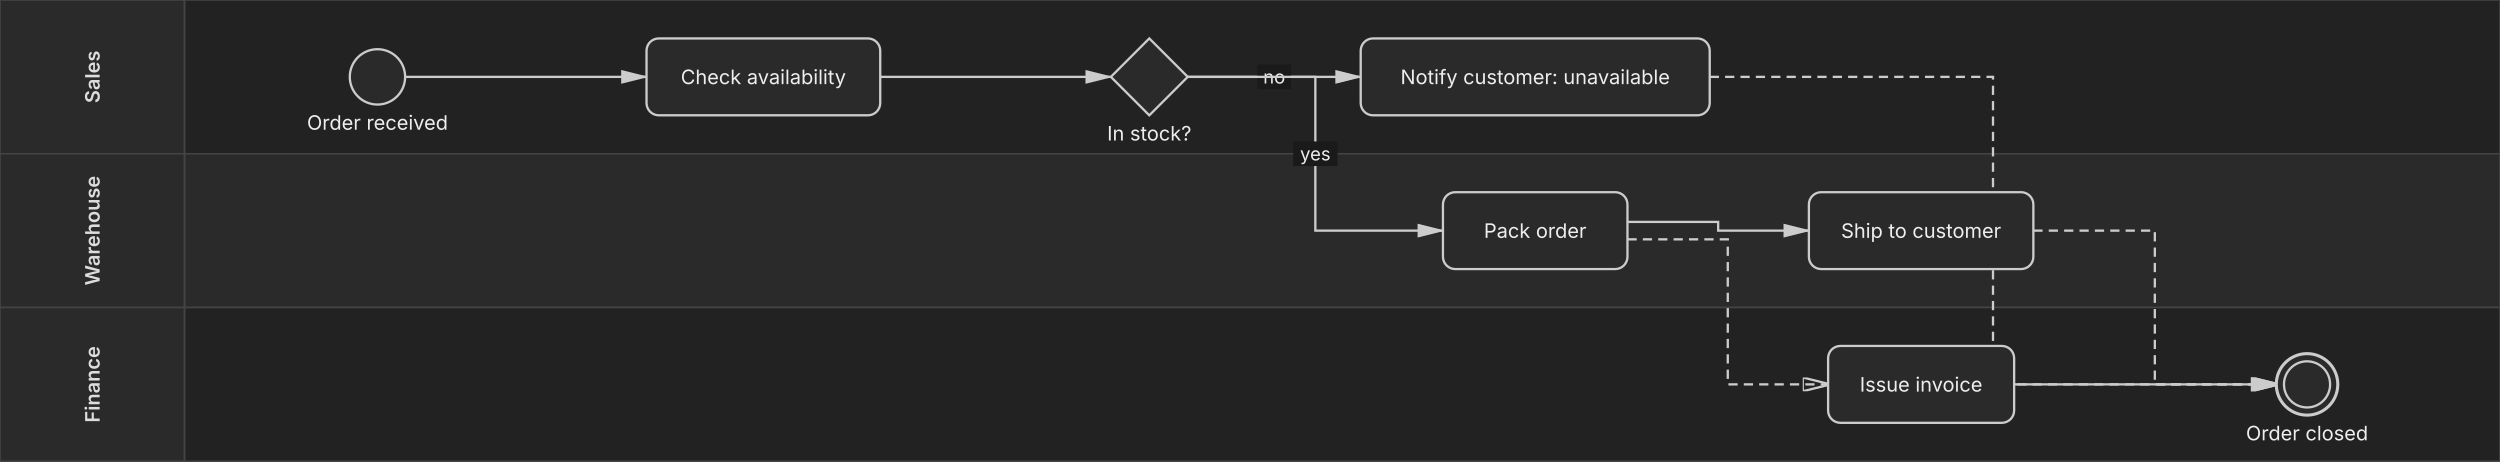
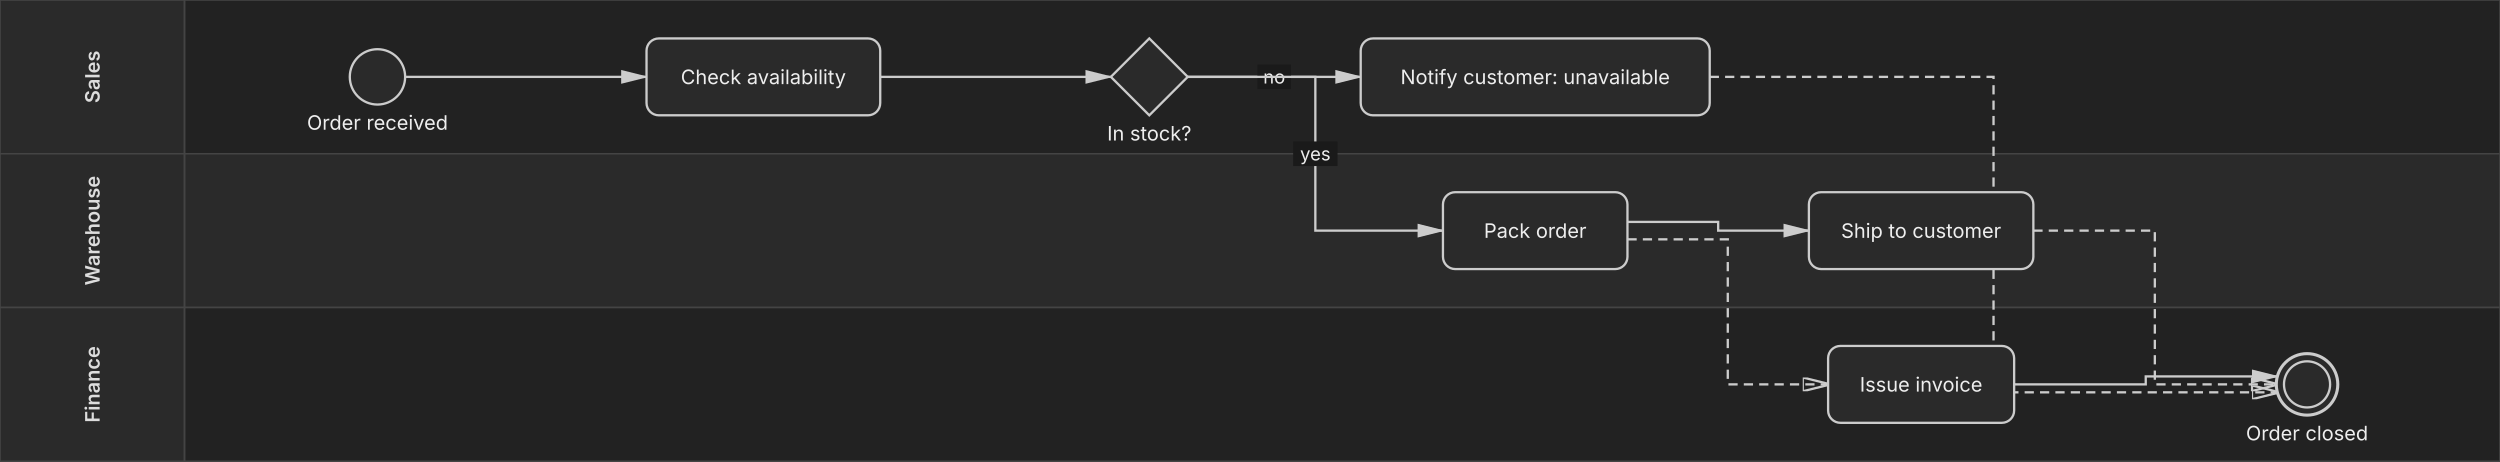
<svg xmlns="http://www.w3.org/2000/svg" width="1626" height="300" viewBox="0 0 1626 300">
  <defs>
    <marker id="arrow-seq" viewBox="0 0 12 6" refX="11" refY="3" markerWidth="12" markerHeight="6" orient="auto">
      <path d="M 0 0 L 12 3 L 0 6 z" fill="#cccccc" />
    </marker>
    <marker id="arrow-msg" viewBox="0 0 12 6" refX="11" refY="3" markerWidth="12" markerHeight="6" orient="auto">
      <path d="M 0 0 L 12 3 L 0 6 z" fill="none" stroke="#cccccc" stroke-width="1" />
    </marker>
  </defs>
  <rect x="0" y="0" width="1626" height="300" fill="#1a1a1a" />
  <g class="lanes">
    <rect x="120" y="0" width="1506" height="100" fill="#222222" />
    <rect x="0" y="0" width="120" height="100" fill="#2a2a2a" />
    <rect x="0" y="0" width="120" height="100" fill="none" stroke="#444444" stroke-width="1" />
    <rect x="120" y="0" width="1506" height="100" fill="none" stroke="#444444" stroke-width="1" />
    <text x="60" y="50" font-family="system-ui, -apple-system, sans-serif" font-size="13" font-weight="600" fill="#dddddd" text-anchor="middle" dominant-baseline="middle" transform="rotate(-90 60 50)">Sales</text>
    <rect x="120" y="100" width="1506" height="100" fill="#2a2a2a" />
    <rect x="0" y="100" width="120" height="100" fill="#2a2a2a" />
    <rect x="0" y="100" width="120" height="100" fill="none" stroke="#444444" stroke-width="1" />
    <rect x="120" y="100" width="1506" height="100" fill="none" stroke="#444444" stroke-width="1" />
    <text x="60" y="150" font-family="system-ui, -apple-system, sans-serif" font-size="13" font-weight="600" fill="#dddddd" text-anchor="middle" dominant-baseline="middle" transform="rotate(-90 60 150)">Warehouse</text>
    <rect x="120" y="200" width="1506" height="100" fill="#222222" />
    <rect x="0" y="200" width="120" height="100" fill="#2a2a2a" />
    <rect x="0" y="200" width="120" height="100" fill="none" stroke="#444444" stroke-width="1" />
    <rect x="120" y="200" width="1506" height="100" fill="none" stroke="#444444" stroke-width="1" />
    <text x="60" y="250" font-family="system-ui, -apple-system, sans-serif" font-size="13" font-weight="600" fill="#dddddd" text-anchor="middle" dominant-baseline="middle" transform="rotate(-90 60 250)">Finance</text>
  </g>
  <g class="edges">
    <path d="M 263.5 50 L 420.5 50" fill="none" stroke="#cccccc" stroke-width="1.5" marker-end="url(#arrow-seq)" />
    <path d="M 572.5 50 L 722.5 50" fill="none" stroke="#cccccc" stroke-width="1.5" marker-end="url(#arrow-seq)" />
    <path d="M 772.5 50 L 885 50" fill="none" stroke="#cccccc" stroke-width="1.5" marker-end="url(#arrow-seq)" />
    <rect x="817.79" y="42" width="21.92" height="16" fill="#1a1a1a" />
    <text x="828.75" y="50" font-family="system-ui, -apple-system, sans-serif" font-size="12" fill="#eeeeee" text-anchor="middle" dominant-baseline="middle">no</text>
-     <path d="M 1112 50 L 1296.25 50 L 1296.25 250 L 1480.5 250" fill="none" stroke="#cccccc" stroke-width="1.5" stroke-dasharray="6 4" marker-end="url(#arrow-msg)" />
+     <path d="M 1112 50 L 1296.591 50 L 1296.591 255.176 L 1481.181 255.176" fill="none" stroke="#cccccc" stroke-width="1.5" stroke-dasharray="6 4" marker-end="url(#arrow-msg)" />
    <path d="M 772.5 50 L 855.5 50 L 855.5 150 L 938.5 150" fill="none" stroke="#cccccc" stroke-width="1.5" marker-end="url(#arrow-seq)" />
    <rect x="841.06" y="92" width="28.88" height="16" fill="#1a1a1a" />
    <text x="855.5" y="100" font-family="system-ui, -apple-system, sans-serif" font-size="12" fill="#eeeeee" text-anchor="middle" dominant-baseline="middle">yes</text>
    <path d="M 1058.5 144.333 L 1117.5 144.333 L 1117.5 150 L 1176.5 150" fill="none" stroke="#cccccc" stroke-width="1.5" marker-end="url(#arrow-seq)" />
    <path d="M 1058.5 155.667 L 1123.75 155.667 L 1123.75 250 L 1189 250" fill="none" stroke="#cccccc" stroke-width="1.5" stroke-dasharray="6 4" marker-end="url(#arrow-msg)" />
    <path d="M 1322.5 150 L 1401.5 150 L 1401.5 250 L 1480.5 250" fill="none" stroke="#cccccc" stroke-width="1.5" stroke-dasharray="6 4" marker-end="url(#arrow-msg)" />
-     <path d="M 1310 250 L 1480.5 250" fill="none" stroke="#cccccc" stroke-width="1.5" marker-end="url(#arrow-seq)" />
+     <path d="M 1310 250 L 1395.591 250 L 1395.591 244.824 L 1481.181 244.824" fill="none" stroke="#cccccc" stroke-width="1.5" marker-end="url(#arrow-seq)" />
  </g>
  <g class="nodes">
    <circle cx="245.5" cy="50" r="18" fill="#2a2a2a" stroke="#cccccc" stroke-width="1.5" />
    <text x="245.5" y="84.4" font-family="system-ui, -apple-system, sans-serif" font-size="13" fill="#eeeeee" text-anchor="middle">Order received</text>
    <rect x="420.5" y="25" width="152" height="50" rx="8" ry="8" fill="#2a2a2a" stroke="#cccccc" stroke-width="1.5" />
    <text x="496.5" y="50" font-family="system-ui, -apple-system, sans-serif" font-size="13" fill="#eeeeee" text-anchor="middle" dominant-baseline="middle">Check availability</text>
    <polygon points="747.5,25 772.5,50 747.5,75 722.5,50" fill="#2a2a2a" stroke="#cccccc" stroke-width="1.5" />
    <text x="747.5" y="91.4" font-family="system-ui, -apple-system, sans-serif" font-size="13" fill="#eeeeee" text-anchor="middle">In stock?</text>
    <rect x="885" y="25" width="227" height="50" rx="8" ry="8" fill="#2a2a2a" stroke="#cccccc" stroke-width="1.5" />
    <text x="998.5" y="50" font-family="system-ui, -apple-system, sans-serif" font-size="13" fill="#eeeeee" text-anchor="middle" dominant-baseline="middle">Notify customer: unavailable</text>
    <rect x="938.5" y="125" width="120" height="50" rx="8" ry="8" fill="#2a2a2a" stroke="#cccccc" stroke-width="1.5" />
    <text x="998.5" y="150" font-family="system-ui, -apple-system, sans-serif" font-size="13" fill="#eeeeee" text-anchor="middle" dominant-baseline="middle">Pack order</text>
    <rect x="1176.5" y="125" width="146" height="50" rx="8" ry="8" fill="#2a2a2a" stroke="#cccccc" stroke-width="1.5" />
    <text x="1249.5" y="150" font-family="system-ui, -apple-system, sans-serif" font-size="13" fill="#eeeeee" text-anchor="middle" dominant-baseline="middle">Ship to customer</text>
    <rect x="1189" y="225" width="121" height="50" rx="8" ry="8" fill="#2a2a2a" stroke="#cccccc" stroke-width="1.5" />
    <text x="1249.5" y="250" font-family="system-ui, -apple-system, sans-serif" font-size="13" fill="#eeeeee" text-anchor="middle" dominant-baseline="middle">Issue invoice</text>
    <circle cx="1500.5" cy="250" r="20" fill="#2a2a2a" stroke="#cccccc" stroke-width="2" />
    <circle cx="1500.5" cy="250" r="15" fill="none" stroke="#cccccc" stroke-width="1.5" />
    <text x="1500.5" y="286.4" font-family="system-ui, -apple-system, sans-serif" font-size="13" fill="#eeeeee" text-anchor="middle">Order closed</text>
  </g>
</svg>
